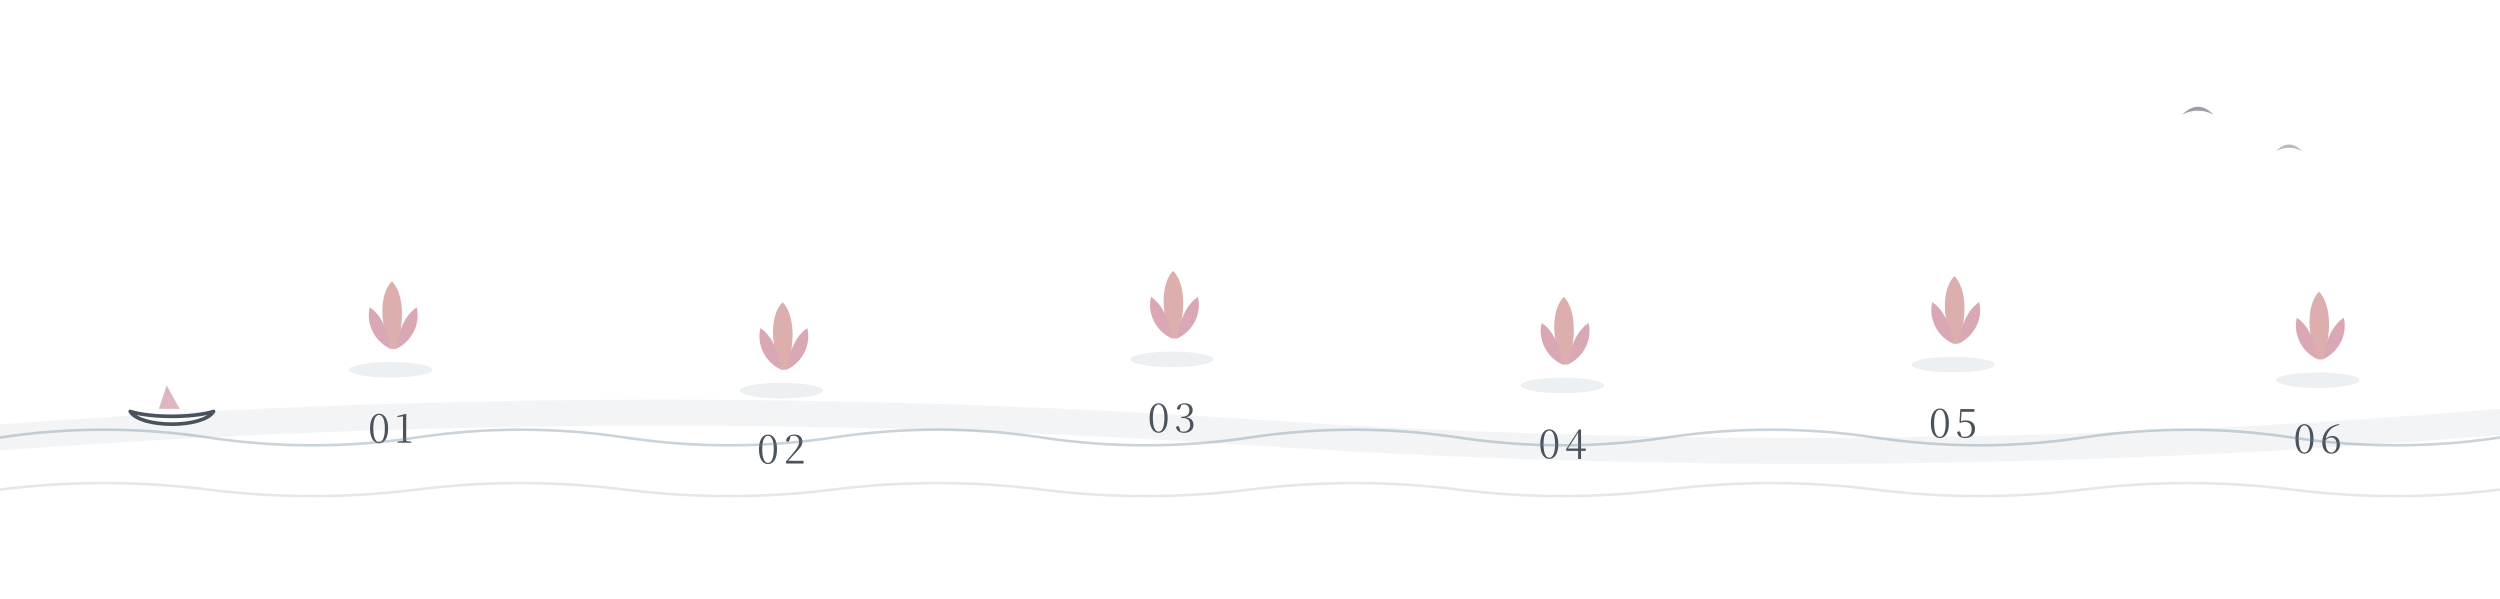
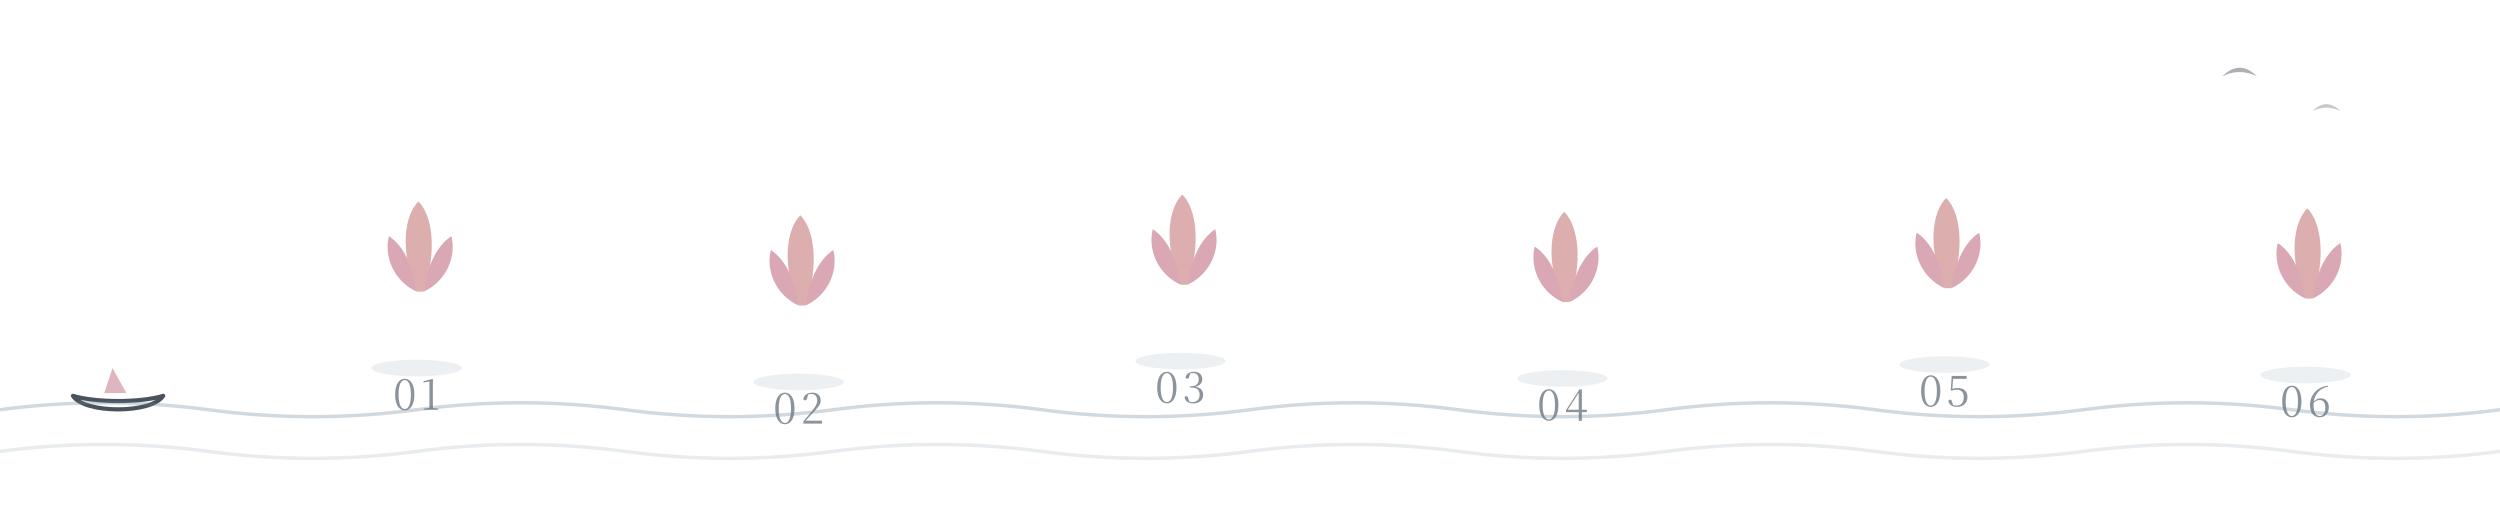
- <svg xmlns="http://www.w3.org/2000/svg" width="960" height="230" viewBox="0 0 960 230" role="img" aria-label="六盏荷花灯顺着小河漂:01 日常说说、02 照片、03 地图故事、04 工作展示、05 有趣的搜集、06 旅行">
+ <svg xmlns="http://www.w3.org/2000/svg" width="720" height="150" viewBox="0 0 720 150" role="img" aria-label="六盏荷花灯顺着小河漂:01 日常说说、02 照片、03 地图故事、04 工作展示、05 有趣的搜集、06 旅行">
  <style>
    .wave { stroke: #658092; fill: none; stroke-linecap: round; animation: drift 9s ease-in-out infinite alternate; }
-     .w1 { opacity: 0.35; }
-     .w2 { opacity: 0.18; animation-duration: 12s; animation-delay: -4s; }
+     .w1 { opacity: 0.3; }
+     .w2 { opacity: 0.15; animation-duration: 12s; animation-delay: -4s; }
    .bob { transform-box: fill-box; transform-origin: 50% 100%; animation: bob 4.6s ease-in-out infinite; }
    .rock { transform-box: fill-box; transform-origin: 50% 100%; animation: rock 3.4s ease-in-out infinite; }
    .flap { transform-box: fill-box; transform-origin: center; animation: flap 1.1s ease-in-out infinite; }
    .num {
      font-family: "Songti SC", "STSong", "Noto Serif SC", "SimSun", "Noto Serif CJK SC", serif;
-       font-size: 15px;
-       fill: #4A525C;
-       letter-spacing: 0.12em;
+       font-size: 12px;
+       fill: #8B939C;
+       letter-spacing: 0.1em;
    }
    @keyframes drift {
-       from { transform: translateX(-10px); }
-       to { transform: translateX(10px); }
+       from { transform: translateX(-8px); }
+       to { transform: translateX(8px); }
    }
    @keyframes bob {
      0%, 100% { transform: translateY(0) rotate(0deg); }
-       50% { transform: translateY(-4px) rotate(2deg); }
+       50% { transform: translateY(-3px) rotate(2deg); }
    }
    @keyframes rock {
      0%, 100% { transform: rotate(0deg) translateY(0); }
      30% { transform: rotate(-4deg) translateY(-1px); }
      70% { transform: rotate(3.5deg) translateY(0.5px); }
    }
    @keyframes flap {
      0%, 100% { transform: scaleY(1); }
      50% { transform: scaleY(0.4); }
    }
    @media (prefers-reduced-motion: reduce) {
      .wave, .bob, .rock, .flap { animation: none; }
    }
  </style>
-   <path d="M 0 168 Q 240 150 480 166 T 960 162" stroke="#EDF0F2" stroke-width="10" fill="none" stroke-linecap="round" opacity="0.7" />
-   <g transform="translate(66, 158)">
+   <g transform="translate(34, 114)">
    <g class="rock">
-       <path d="M -16 0 C -8 2.5 8 2.5 16 0 C 12 6.5 -12 6.5 -16 0 Z" fill="#fbfcfc" stroke="#4a525c" stroke-width="1.4" stroke-linejoin="round" />
-       <path d="M -5 -1 L -2 -10 L 3 -1 Z" fill="#d9a8b4" opacity="0.85" />
+       <path d="M -13 0 C -6.5 2 6.5 2 13 0 C 9.7 5.2 -9.7 5.2 -13 0 Z" fill="#fbfcfc" stroke="#4a525c" stroke-width="1.2" stroke-linejoin="round" />
+       <path d="M -4 -0.8 L -1.6 -8 L 2.4 -0.8 Z" fill="#d9a8b4" opacity="0.85" />
    </g>
  </g>
-   <g transform="translate(150, 108)">
+   <g transform="translate(120, 58)">
    <g class="bob" style="animation-delay: 0s">
-       <ellipse cx="0" cy="34" rx="16" ry="3" fill="#658092" opacity="0.12" />
+       <ellipse cx="0" cy="48" rx="13" ry="2.4" fill="#658092" opacity="0.12" />
      <path d="M 0 26 C -5 14 -3.5 4 0.5 0 C 4.5 4 6 14 2 26 Z" fill="#dcaeae" />
      <path d="M 0 26 C -6.5 23 -9.5 16 -8 10 C -3.5 13 -1 19 0 26 Z" fill="#d9a8b4" />
      <path d="M 2 26 C 8.5 23 11.5 16 10 10 C 5.5 13 3 19 2 26 Z" fill="#d9a8b4" />
-       <text class="num" x="0" y="62" text-anchor="middle">01</text>
+       <text class="num" x="0" y="60" text-anchor="middle">01</text>
    </g>
  </g>
-   <g transform="translate(300, 116)">
+   <g transform="translate(230, 62)">
    <g class="bob" style="animation-delay: -1.4s">
-       <ellipse cx="0" cy="34" rx="16" ry="3" fill="#658092" opacity="0.12" />
+       <ellipse cx="0" cy="48" rx="13" ry="2.4" fill="#658092" opacity="0.12" />
      <path d="M 0 26 C -5 14 -3.5 4 0.5 0 C 4.5 4 6 14 2 26 Z" fill="#dcaeae" />
      <path d="M 0 26 C -6.5 23 -9.5 16 -8 10 C -3.5 13 -1 19 0 26 Z" fill="#d9a8b4" />
      <path d="M 2 26 C 8.5 23 11.5 16 10 10 C 5.5 13 3 19 2 26 Z" fill="#d9a8b4" />
-       <text class="num" x="0" y="62" text-anchor="middle">02</text>
+       <text class="num" x="0" y="60" text-anchor="middle">02</text>
    </g>
  </g>
-   <g transform="translate(450, 104)">
+   <g transform="translate(340, 56)">
    <g class="bob" style="animation-delay: -2.6s">
-       <ellipse cx="0" cy="34" rx="16" ry="3" fill="#658092" opacity="0.12" />
+       <ellipse cx="0" cy="48" rx="13" ry="2.4" fill="#658092" opacity="0.12" />
      <path d="M 0 26 C -5 14 -3.5 4 0.5 0 C 4.5 4 6 14 2 26 Z" fill="#dcaeae" />
      <path d="M 0 26 C -6.5 23 -9.5 16 -8 10 C -3.5 13 -1 19 0 26 Z" fill="#d9a8b4" />
      <path d="M 2 26 C 8.5 23 11.5 16 10 10 C 5.5 13 3 19 2 26 Z" fill="#d9a8b4" />
-       <text class="num" x="0" y="62" text-anchor="middle">03</text>
+       <text class="num" x="0" y="60" text-anchor="middle">03</text>
    </g>
  </g>
-   <g transform="translate(600, 114)">
+   <g transform="translate(450, 61)">
    <g class="bob" style="animation-delay: -0.8s">
-       <ellipse cx="0" cy="34" rx="16" ry="3" fill="#658092" opacity="0.12" />
+       <ellipse cx="0" cy="48" rx="13" ry="2.4" fill="#658092" opacity="0.12" />
      <path d="M 0 26 C -5 14 -3.5 4 0.5 0 C 4.5 4 6 14 2 26 Z" fill="#dcaeae" />
      <path d="M 0 26 C -6.5 23 -9.5 16 -8 10 C -3.5 13 -1 19 0 26 Z" fill="#d9a8b4" />
      <path d="M 2 26 C 8.5 23 11.5 16 10 10 C 5.5 13 3 19 2 26 Z" fill="#d9a8b4" />
-       <text class="num" x="0" y="62" text-anchor="middle">04</text>
+       <text class="num" x="0" y="60" text-anchor="middle">04</text>
    </g>
  </g>
-   <g transform="translate(750, 106)">
+   <g transform="translate(560, 57)">
    <g class="bob" style="animation-delay: -2s">
-       <ellipse cx="0" cy="34" rx="16" ry="3" fill="#658092" opacity="0.12" />
+       <ellipse cx="0" cy="48" rx="13" ry="2.4" fill="#658092" opacity="0.12" />
      <path d="M 0 26 C -5 14 -3.5 4 0.5 0 C 4.5 4 6 14 2 26 Z" fill="#dcaeae" />
      <path d="M 0 26 C -6.5 23 -9.5 16 -8 10 C -3.5 13 -1 19 0 26 Z" fill="#d9a8b4" />
      <path d="M 2 26 C 8.5 23 11.5 16 10 10 C 5.5 13 3 19 2 26 Z" fill="#d9a8b4" />
-       <text class="num" x="0" y="62" text-anchor="middle">05</text>
+       <text class="num" x="0" y="60" text-anchor="middle">05</text>
    </g>
  </g>
-   <g transform="translate(890, 112)">
+   <g transform="translate(664, 60)">
    <g class="bob" style="animation-delay: -3.3s">
-       <ellipse cx="0" cy="34" rx="16" ry="3" fill="#658092" opacity="0.12" />
+       <ellipse cx="0" cy="48" rx="13" ry="2.4" fill="#658092" opacity="0.12" />
      <path d="M 0 26 C -5 14 -3.5 4 0.5 0 C 4.5 4 6 14 2 26 Z" fill="#dcaeae" />
      <path d="M 0 26 C -6.5 23 -9.5 16 -8 10 C -3.5 13 -1 19 0 26 Z" fill="#d9a8b4" />
      <path d="M 2 26 C 8.5 23 11.5 16 10 10 C 5.5 13 3 19 2 26 Z" fill="#d9a8b4" />
-       <text class="num" x="0" y="62" text-anchor="middle">06</text>
+       <text class="num" x="0" y="60" text-anchor="middle">06</text>
    </g>
  </g>
-   <path class="wave w1" d="M 0 168 Q 40 162 80 168 T 160 168 T 240 168 T 320 168 T 400 168 T 480 168 T 560 168 T 640 168 T 720 168 T 800 168 T 880 168 T 960 168" />
-   <path class="wave w2" d="M 0 188 Q 40 183 80 188 T 160 188 T 240 188 T 320 188 T 400 188 T 480 188 T 560 188 T 640 188 T 720 188 T 800 188 T 880 188 T 960 188" />
-   <g transform="translate(838, 44)">
-     <path class="flap" d="M 0 0 Q 6 -6 12 0 Q 6 -3 0 0 Z" fill="#4a525c" opacity="0.55" />
+   <path class="wave w1" d="M 0 118 Q 30 114 60 118 T 120 118 T 180 118 T 240 118 T 300 118 T 360 118 T 420 118 T 480 118 T 540 118 T 600 118 T 660 118 T 720 118" />
+   <path class="wave w2" d="M 0 130 Q 30 126 60 130 T 120 130 T 180 130 T 240 130 T 300 130 T 360 130 T 420 130 T 480 130 T 540 130 T 600 130 T 660 130 T 720 130" />
+   <g transform="translate(640, 22)">
+     <path class="flap" d="M 0 0 Q 5 -5 10 0 Q 5 -2.5 0 0 Z" fill="#4a525c" opacity="0.45" />
  </g>
-   <g transform="translate(874, 58)">
-     <path class="flap" style="animation-delay: -0.5s" d="M 0 0 Q 5 -5 10 0 Q 5 -2.5 0 0 Z" fill="#4a525c" opacity="0.4" />
+   <g transform="translate(666, 32)">
+     <path class="flap" style="animation-delay: -0.5s" d="M 0 0 Q 4 -4 8 0 Q 4 -2 0 0 Z" fill="#4a525c" opacity="0.32" />
  </g>
</svg>
